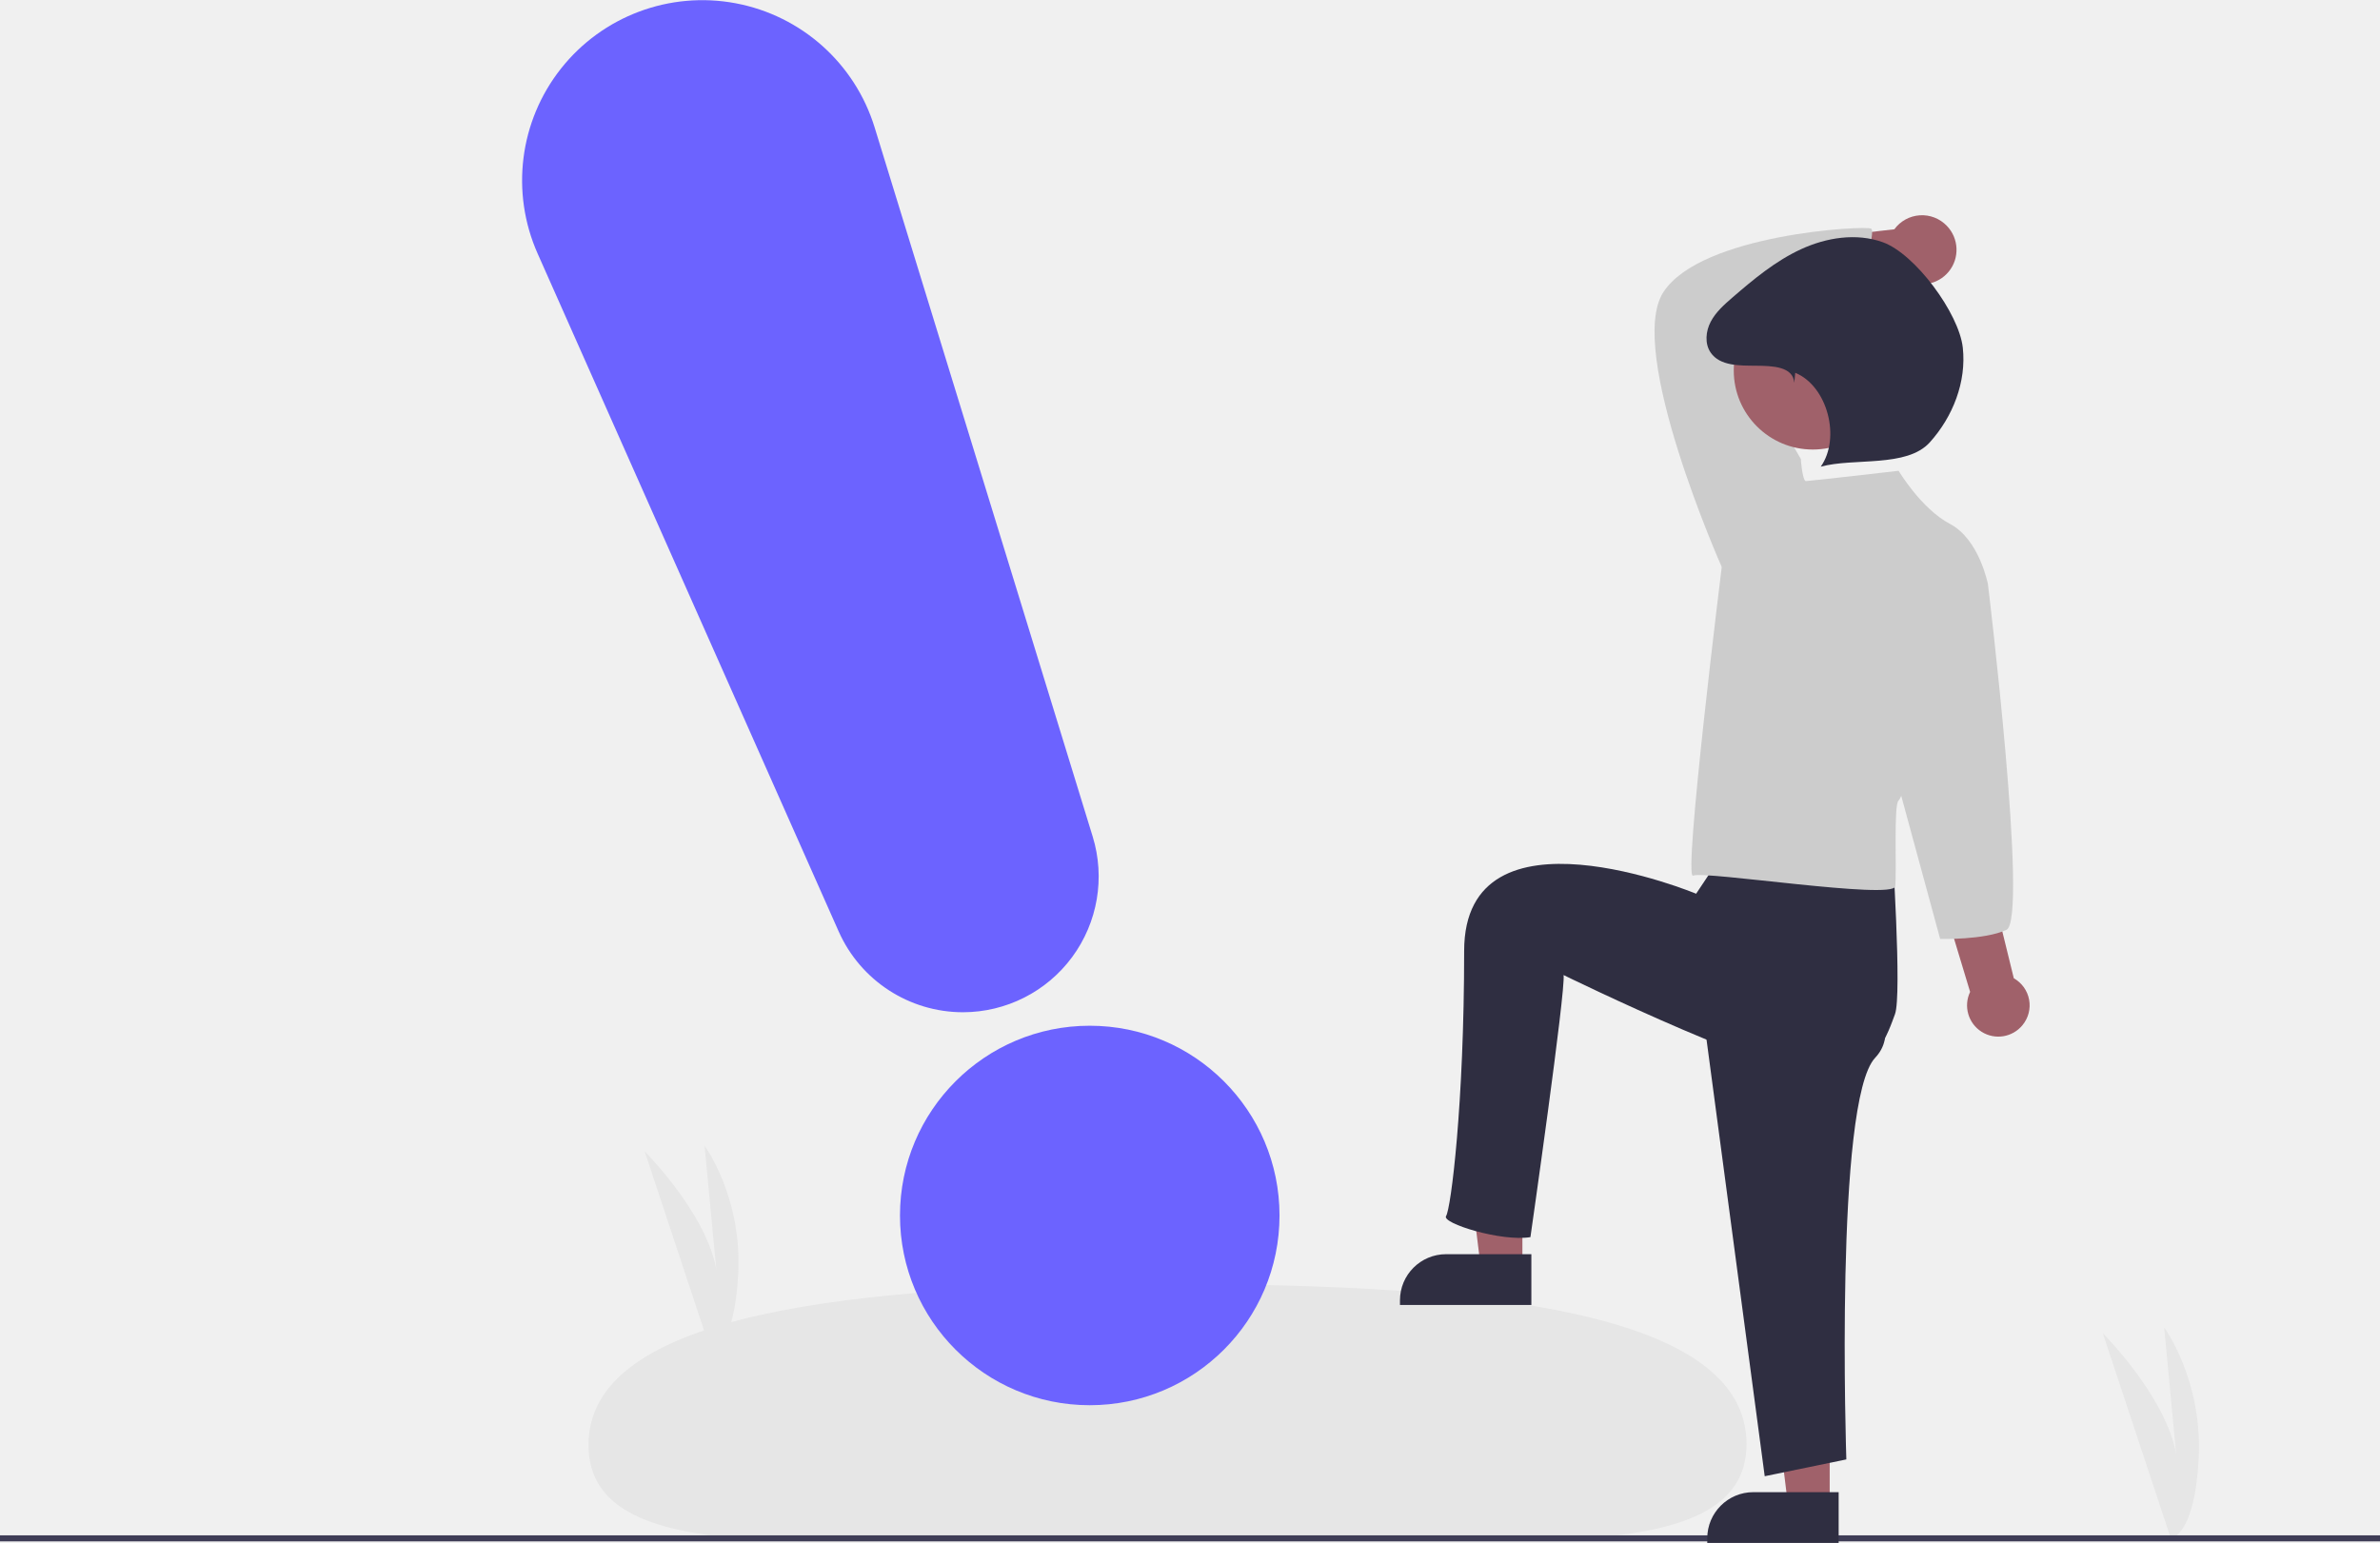
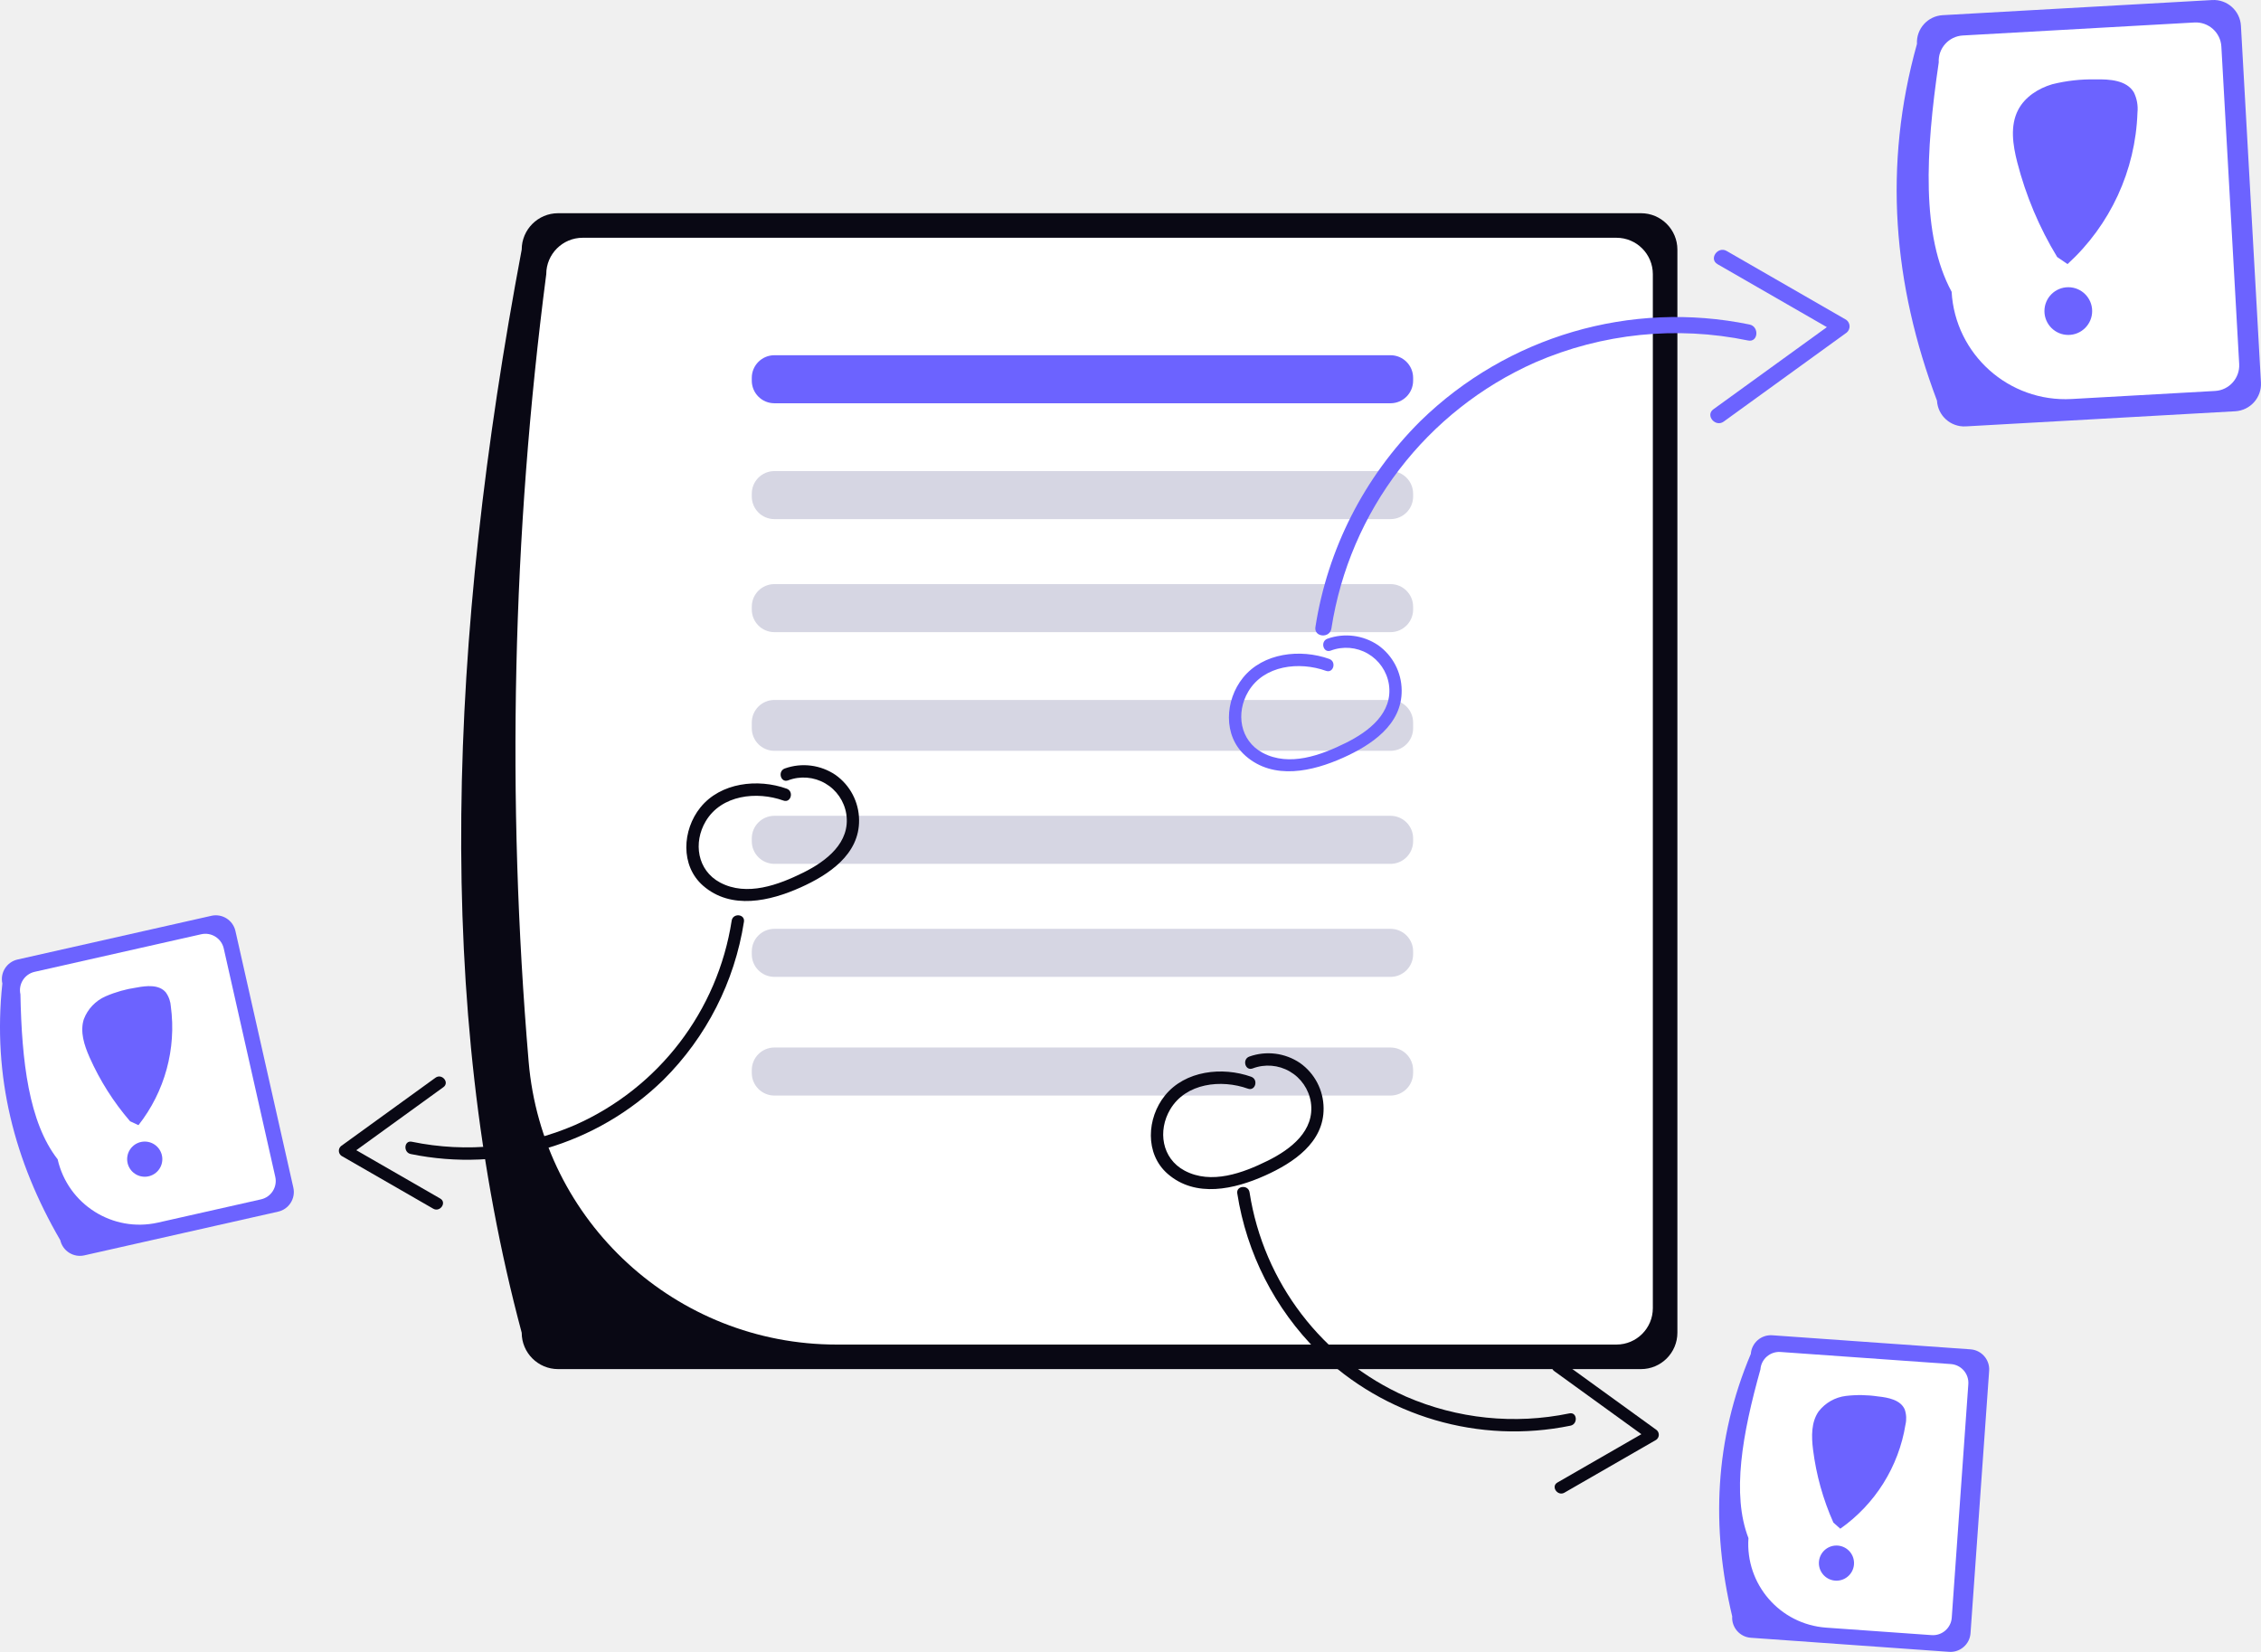
- <svg xmlns="http://www.w3.org/2000/svg" width="790" height="512.208" viewBox="0 0 790 512.208" role="img" artist="Katerina Limpitsouni" source="https://undraw.co/">
-   <path d="M925.563,704.589,903,636.498s24.818,24.818,24.818,45.182l-4.455-47.091s12.727,17.182,11.455,43.273S925.563,704.589,925.563,704.589Z" transform="translate(-205 -193.896)" fill="#e6e6e6" />
-   <path d="M441.021,642.589,419,576.135s24.222,24.222,24.222,44.096l-4.347-45.959s12.421,16.769,11.179,42.232S441.021,642.589,441.021,642.589Z" transform="translate(-205 -193.896)" fill="#e6e6e6" />
-   <path d="M784.726,673.255c.038,43.715-86.665,30.268-192.809,30.36s-191.536,13.687-191.573-30.028,86.633-53.297,192.777-53.389S784.688,629.54,784.726,673.255Z" transform="translate(-205 -193.896)" fill="#e6e6e6" />
-   <rect y="509.693" width="790" height="2" fill="#3f3d56" />
-   <polygon points="505.336 420.322 491.459 420.322 484.855 366.797 505.336 366.797 505.336 420.322" fill="#a0616a" />
-   <path d="M480.006,416.357H508.31a0,0,0,0,1,0,0V433.208a0,0,0,0,1,0,0H464.697a0,0,0,0,1,0,0v-1.541A15.309,15.309,0,0,1,480.006,416.357Z" fill="#2f2e41" />
-   <polygon points="607.336 499.322 593.459 499.322 586.855 445.797 607.336 445.797 607.336 499.322" fill="#a0616a" />
-   <path d="M582.006,495.357H610.31a0,0,0,0,1,0,0V512.208a0,0,0,0,1,0,0H566.697a0,0,0,0,1,0,0v-1.541A15.309,15.309,0,0,1,582.006,495.357Z" fill="#2f2e41" />
-   <path d="M876.345,534.205A10.316,10.316,0,0,0,873.449,518.654l-32.23-131.293L820.611,396.228l38.335,126.949a10.372,10.372,0,0,0,17.398,11.028Z" transform="translate(-205 -193.896)" fill="#a0616a" />
-   <path d="M851.208,268.86a11.382,11.382,0,0,0-17.415,1.152l-49.885,5.727,7.589,19.241,45.368-8.491a11.444,11.444,0,0,0,14.344-17.63Z" transform="translate(-205 -193.896)" fill="#a0616a" />
-   <path d="M769,520.589l21.768,163.374,27.093-5.578s-3.984-118.982,9.562-133.325S810,505.589,810,505.589Z" transform="translate(-205 -193.896)" fill="#2f2e41" />
-   <path d="M778,475.589l-10,15s-77-31.999-77,19-4.406,85.609-6,88,18.438,8.594,28,7c0,0,11.797-82.219,11-87,0,0,75.534,37.033,89.877,33.846S831.609,536.964,834,530.589s-1-57-1-57l-47.81-14.59Z" transform="translate(-205 -193.896)" fill="#2f2e41" />
-   <path d="M779.349,385.529l-2.85-3.42s-31.924-71.828-19.382-91.21,67.268-22.233,68.978-21.092-4.085,15.943-.094,22.784c0,0-42.394,9.191-45.244,10.331s21.966,43.274,21.966,43.274l-2.85,25.653Z" transform="translate(-205 -193.896)" fill="#ccc" />
-   <path d="M835.215,350.185S805.572,353.605,804.432,353.605s-1.71-7.411-1.71-7.411l-26.223,35.914S763.58,486.299,767,484.589s66.505,8.112,67.075,3.551-.57-27.363,1.14-28.503,29.643-71.828,29.643-71.828-2.85-14.822-12.541-19.952S835.215,350.185,835.215,350.185Z" transform="translate(-205 -193.896)" fill="#ccc" />
-   <path d="M855.738,378.118l9.121,9.691S878.411,499.169,871,502.589s-22,3-22,3l-14.355-52.793Z" transform="translate(-205 -193.896)" fill="#ccc" />
-   <circle cx="601.73" cy="122.998" r="26.239" fill="#a0616a" />
-   <path d="M800.573,320.988c-.354-5.444-7.223-5.631-12.679-5.683s-11.978.143-15.065-4.355c-2.04-2.973-1.65-7.1.035-10.288s4.458-5.639,7.185-7.997c7.041-6.089,14.298-12.129,22.752-16.027s18.36-5.472,27.128-2.344c10.77,3.843,25.329,23.626,26.587,34.992s-3.285,22.953-10.942,31.446-25.182,5.066-36.211,8.088c6.705-9.49,2.285-26.733-8.456-31.164Z" transform="translate(-205 -193.896)" fill="#2f2e41" />
-   <circle cx="361.722" cy="403.505" r="62.989" fill="#6c63ff" />
-   <path d="M524.656,529.936a45.159,45.159,0,0,1-41.255-26.786L383.449,278.058a59.83,59.83,0,1,1,111.87-41.864l72.377,235.412a45.08,45.08,0,0,1-43.04,58.33Z" transform="translate(-205 -193.896)" fill="#6c63ff" />
+ <svg xmlns="http://www.w3.org/2000/svg" width="800" height="584.6" viewBox="0 0 800 584.6" role="img" artist="Katerina Limpitsouni" source="https://undraw.co/">
+   <g transform="translate(-555.995 -289.74)">
+     <g transform="translate(1227.079 289.74)">
+       <path d="M662.776,344.458c-15.511-41.126-19.159-83.117-7.089-126.253a9.664,9.664,0,0,1,9.1-10.18l95.349-5.354a9.665,9.665,0,0,1,10.179,9.1L777.4,338.022a9.664,9.664,0,0,1-9.1,10.18l-95.349,5.354a9.665,9.665,0,0,1-10.18-9.1Z" transform="translate(-648.5 -202.656)" fill="#6c63ff" />
+       <path d="M664.411,303.432c-10.749-19.87-9.25-49.275-4.557-81.167a9.051,9.051,0,0,1,8.52-9.533l81.945-4.6a9.051,9.051,0,0,1,9.534,8.52L766.16,329a9.051,9.051,0,0,1-8.52,9.533l-50.763,2.85A40.317,40.317,0,0,1,664.411,303.432Z" transform="translate(-644.962 -200.175)" fill="#fff" />
+       <circle cx="8.443" cy="8.443" r="8.443" transform="translate(52.29 101.646)" fill="#6c63ff" />
+       <path d="M719.563,226.547c-2.576-4.294-8.54-4.678-13.547-4.566a58.141,58.141,0,0,0-15.33,1.717c-4.944,1.47-9.653,4.478-12.04,9.049-2.933,5.619-1.9,12.43-.328,18.569a123.939,123.939,0,0,0,14.126,33.525l3.662,2.5a76.016,76.016,0,0,0,24.745-53.61,13.139,13.139,0,0,0-1.288-7.188Z" transform="translate(-635.645 -193.88)" fill="#6c63ff" />
+     </g>
+     <path d="M341.6,647.809c-31-115.73-26-245.442,0-383.315a12.892,12.892,0,0,1,12.877-12.877H737.635a12.892,12.892,0,0,1,12.877,12.877V647.809a12.892,12.892,0,0,1-12.877,12.877H354.479A12.892,12.892,0,0,1,341.6,647.809Z" transform="translate(398.988 113.579)" fill="#090814" />
+     <path d="M338.056,549.166a1306.187,1306.187,0,0,1,6.232-278.7,12.892,12.892,0,0,1,12.877-12.877H722.946a12.877,12.877,0,0,1,12.877,12.877V636.407a12.877,12.877,0,0,1-12.877,12.877H447.08A109.349,109.349,0,0,1,338.056,549.166Z" transform="translate(404.988 116.295)" fill="#fff" />
+     <rect width="234" height="17" rx="8" transform="translate(821.995 415.454)" fill="#6c63ff" />
+     <rect width="234" height="17" rx="8" transform="translate(821.995 456.454)" fill="#d6d6e3" />
+     <rect width="234" height="17" rx="8" transform="translate(821.995 496.454)" fill="#d6d6e3" />
+     <rect width="234" height="18" rx="8" transform="translate(821.995 537.454)" fill="#d6d6e3" />
+     <rect width="234" height="17" rx="8" transform="translate(821.995 578.454)" fill="#d6d6e3" />
+     <rect width="234" height="17" rx="8" transform="translate(821.995 618.454)" fill="#d6d6e3" />
+     <rect width="234" height="17" rx="8" transform="translate(821.995 660.454)" fill="#d6d6e3" />
+     <path d="M524.468,338.324c-10.191-3.641-23.389-2.221-30.541,6.654-6.406,7.949-7.175,20.606.976,27.7,9.922,8.636,23.664,5.459,34.5.587,9.914-4.458,20.826-11.646,20.673-23.845a19.735,19.735,0,0,0-8.355-15.977,20.005,20.005,0,0,0-17.921-2.269c-2.616.956-1.486,5.175,1.16,4.208a15.334,15.334,0,0,1,20.6,11.928C547.083,357.439,538.429,364,530.387,368c-8.823,4.384-20.052,8.579-29.5,3.542-8.079-4.309-9.557-14.135-5.078-21.682,5.553-9.356,18.055-10.7,27.495-7.323,2.649.946,3.79-3.268,1.16-4.208Z" transform="translate(501.865 184.614)" fill="#6c63ff" />
+     <path d="M430.468,380.324c-10.191-3.641-23.389-2.221-30.541,6.655-6.406,7.949-7.174,20.606.976,27.7,9.922,8.636,23.664,5.459,34.5.587,9.914-4.458,20.826-11.646,20.673-23.845a19.735,19.735,0,0,0-8.355-15.977,20,20,0,0,0-17.921-2.269c-2.616.956-1.486,5.175,1.16,4.208a15.334,15.334,0,0,1,20.6,11.928c1.53,10.128-7.123,16.688-15.165,20.684-8.823,4.384-20.052,8.579-29.5,3.542-8.079-4.309-9.557-14.135-5.078-21.682,5.553-9.356,18.055-10.7,27.5-7.323C431.957,385.478,433.1,381.264,430.468,380.324Z" transform="translate(403.881 188.527)" fill="#090814" />
+     <path d="M508.987,490.819a100.731,100.731,0,0,0,28.5,55.949,99.344,99.344,0,0,0,89.406,26.25c2.719-.568,2.366-4.921-.382-4.347a96.263,96.263,0,0,1-57.833-5.952,95,95,0,0,1-55.348-72.282c-.422-2.766-4.771-2.4-4.347.382Z" transform="translate(484.787 221.263)" fill="#090814" />
+     <path d="M595.955,580.541l32.456-18.691a2.193,2.193,0,0,0,.162-3.468l-33.416-24.191c-2.262-1.637-5.083,1.694-2.8,3.344l33.416,24.191.162-3.468-32.456,18.69c-2.437,1.4.061,4.985,2.479,3.592Z" transform="translate(513.582 237.449)" fill="#090814" />
+     <path d="M528,381.111a131.212,131.212,0,0,1,37.13-72.881,129.408,129.408,0,0,1,116.462-34.193c3.542.74,3.082,6.41-.5,5.662a125.4,125.4,0,0,0-75.334,7.753,123.75,123.75,0,0,0-72.1,94.156c-.549,3.6-6.215,3.127-5.662-.5Z" transform="translate(493.423 130.543)" fill="#6c63ff" />
+     <path d="M616.3,253.68l42.278,24.347a2.857,2.857,0,0,1,.211,4.518l-43.528,31.512c-2.946,2.133-6.621-2.206-3.652-4.356l43.528-31.512.211,4.518-42.278-24.347C609.9,256.531,613.15,251.866,616.3,253.68Z" transform="translate(550.632 124.878)" fill="#6c63ff" />
+     <path d="M446.4,410.819a100.731,100.731,0,0,1-28.5,55.949,99.344,99.344,0,0,1-89.406,26.25c-2.719-.568-2.366-4.921.382-4.347a96.263,96.263,0,0,0,57.832-5.952,95,95,0,0,0,55.348-72.282c.422-2.767,4.771-2.4,4.347.382Z" transform="translate(372.824 205.128)" fill="#090814" />
+     <path d="M333.82,500.541l-32.456-18.691a2.193,2.193,0,0,1-.162-3.468l33.416-24.191c2.262-1.637,5.083,1.694,2.8,3.344l-33.416,24.191-.162-3.468,32.456,18.69c2.437,1.4-.061,4.985-2.479,3.592Z" transform="translate(375.462 216.951)" fill="#090814" />
+     <g transform="translate(555.995 613.665)">
+       <path d="M237.326,553.459c-16.263-27.982-24.014-58.033-20.491-90.827a7.116,7.116,0,0,1,5.37-8.5L290.8,438.658a7.116,7.116,0,0,1,8.5,5.37l20.491,90.827a7.116,7.116,0,0,1-5.369,8.5l-68.594,15.475a7.116,7.116,0,0,1-8.5-5.37Z" transform="translate(-215.999 -438.484)" fill="#6c63ff" />
+       <path d="M234.191,522.794c-10.221-13.124-12.706-34.661-13.174-58.392a6.664,6.664,0,0,1,5.029-7.959L285,443.144a6.665,6.665,0,0,1,7.959,5.029L311.191,529a6.665,6.665,0,0,1-5.029,7.959l-36.519,8.239A29.686,29.686,0,0,1,234.191,522.794Z" transform="translate(-213.791 -436.44)" fill="#fff" />
+       <circle cx="6.217" cy="6.217" r="6.217" transform="translate(44.995 80.081)" fill="#f2f2f2" />
+       <path d="M265.541,457.906c-2.393-2.806-6.771-2.359-10.393-1.669a42.808,42.808,0,0,0-10.924,3.11,14.419,14.419,0,0,0-7.644,8.035c-1.447,4.437.129,9.259,2.019,13.525a91.256,91.256,0,0,0,14.333,22.63l2.964,1.372a55.972,55.972,0,0,0,11.455-41.94A9.674,9.674,0,0,0,265.541,457.906Z" transform="translate(-206.9 -430.651)" fill="#f2f2f2" />
+       <circle cx="6.217" cy="6.217" r="6.217" transform="translate(44.995 80.081)" fill="#6c63ff" />
+       <path d="M265.541,457.906c-2.393-2.806-6.771-2.359-10.393-1.669a42.808,42.808,0,0,0-10.924,3.11,14.419,14.419,0,0,0-7.644,8.035c-1.447,4.437.129,9.259,2.019,13.525a91.256,91.256,0,0,0,14.333,22.63l2.964,1.372a55.972,55.972,0,0,0,11.455-41.94A9.674,9.674,0,0,0,265.541,457.906Z" transform="translate(-206.9 -430.651)" fill="#6c63ff" />
+     </g>
+     <g transform="translate(1164.278 762.271)">
+       <path d="M628.492,617.509c-7.5-31.484-6.246-62.494,6.59-92.876a7.116,7.116,0,0,1,7.594-6.587l70.142,4.977a7.116,7.116,0,0,1,6.587,7.593l-6.59,92.876a7.116,7.116,0,0,1-7.594,6.587L635.08,625.1A7.116,7.116,0,0,1,628.492,617.509Z" transform="translate(-623.877 -518.028)" fill="#6c63ff" />
+       <path d="M633.054,587.99c-6-15.515-2.163-36.853,4.237-59.709a6.664,6.664,0,0,1,7.111-6.169l60.281,4.277a6.664,6.664,0,0,1,6.169,7.111l-5.864,82.647a6.665,6.665,0,0,1-7.112,6.169l-37.343-2.65a29.686,29.686,0,0,1-27.48-31.677Z" transform="translate(-622.69 -516.18)" fill="#fff" />
+       <circle cx="6.217" cy="6.217" r="6.217" transform="translate(35.287 74.432)" fill="#6c63ff" />
+       <path d="M679.256,537.667c-1.481-3.377-5.8-4.213-9.469-4.6a42.813,42.813,0,0,0-11.357-.174,14.419,14.419,0,0,0-9.637,5.487c-2.666,3.831-2.549,8.9-1.97,13.533a91.253,91.253,0,0,0,7.193,25.8l2.442,2.169a55.972,55.972,0,0,0,23.07-36.85A9.674,9.674,0,0,0,679.256,537.667Z" transform="translate(-613.602 -511.406)" fill="#6c63ff" />
+     </g>
+     <path d="M523.468,464.324c-10.191-3.641-23.389-2.221-30.541,6.655-6.406,7.949-7.174,20.606.976,27.7,9.922,8.636,23.664,5.459,34.5.587,9.914-4.458,20.826-11.646,20.673-23.845a19.735,19.735,0,0,0-8.355-15.977,20,20,0,0,0-17.921-2.269c-2.616.956-1.486,5.175,1.16,4.208a15.334,15.334,0,0,1,20.6,11.928C546.083,483.439,537.429,490,529.387,494c-8.823,4.384-20.052,8.579-29.5,3.542-8.079-4.309-9.557-14.135-5.078-21.682,5.553-9.356,18.055-10.7,27.495-7.323,2.649.947,3.79-3.268,1.16-4.208Z" transform="translate(475.241 206.48)" fill="#090814" />
+   </g>
</svg>
